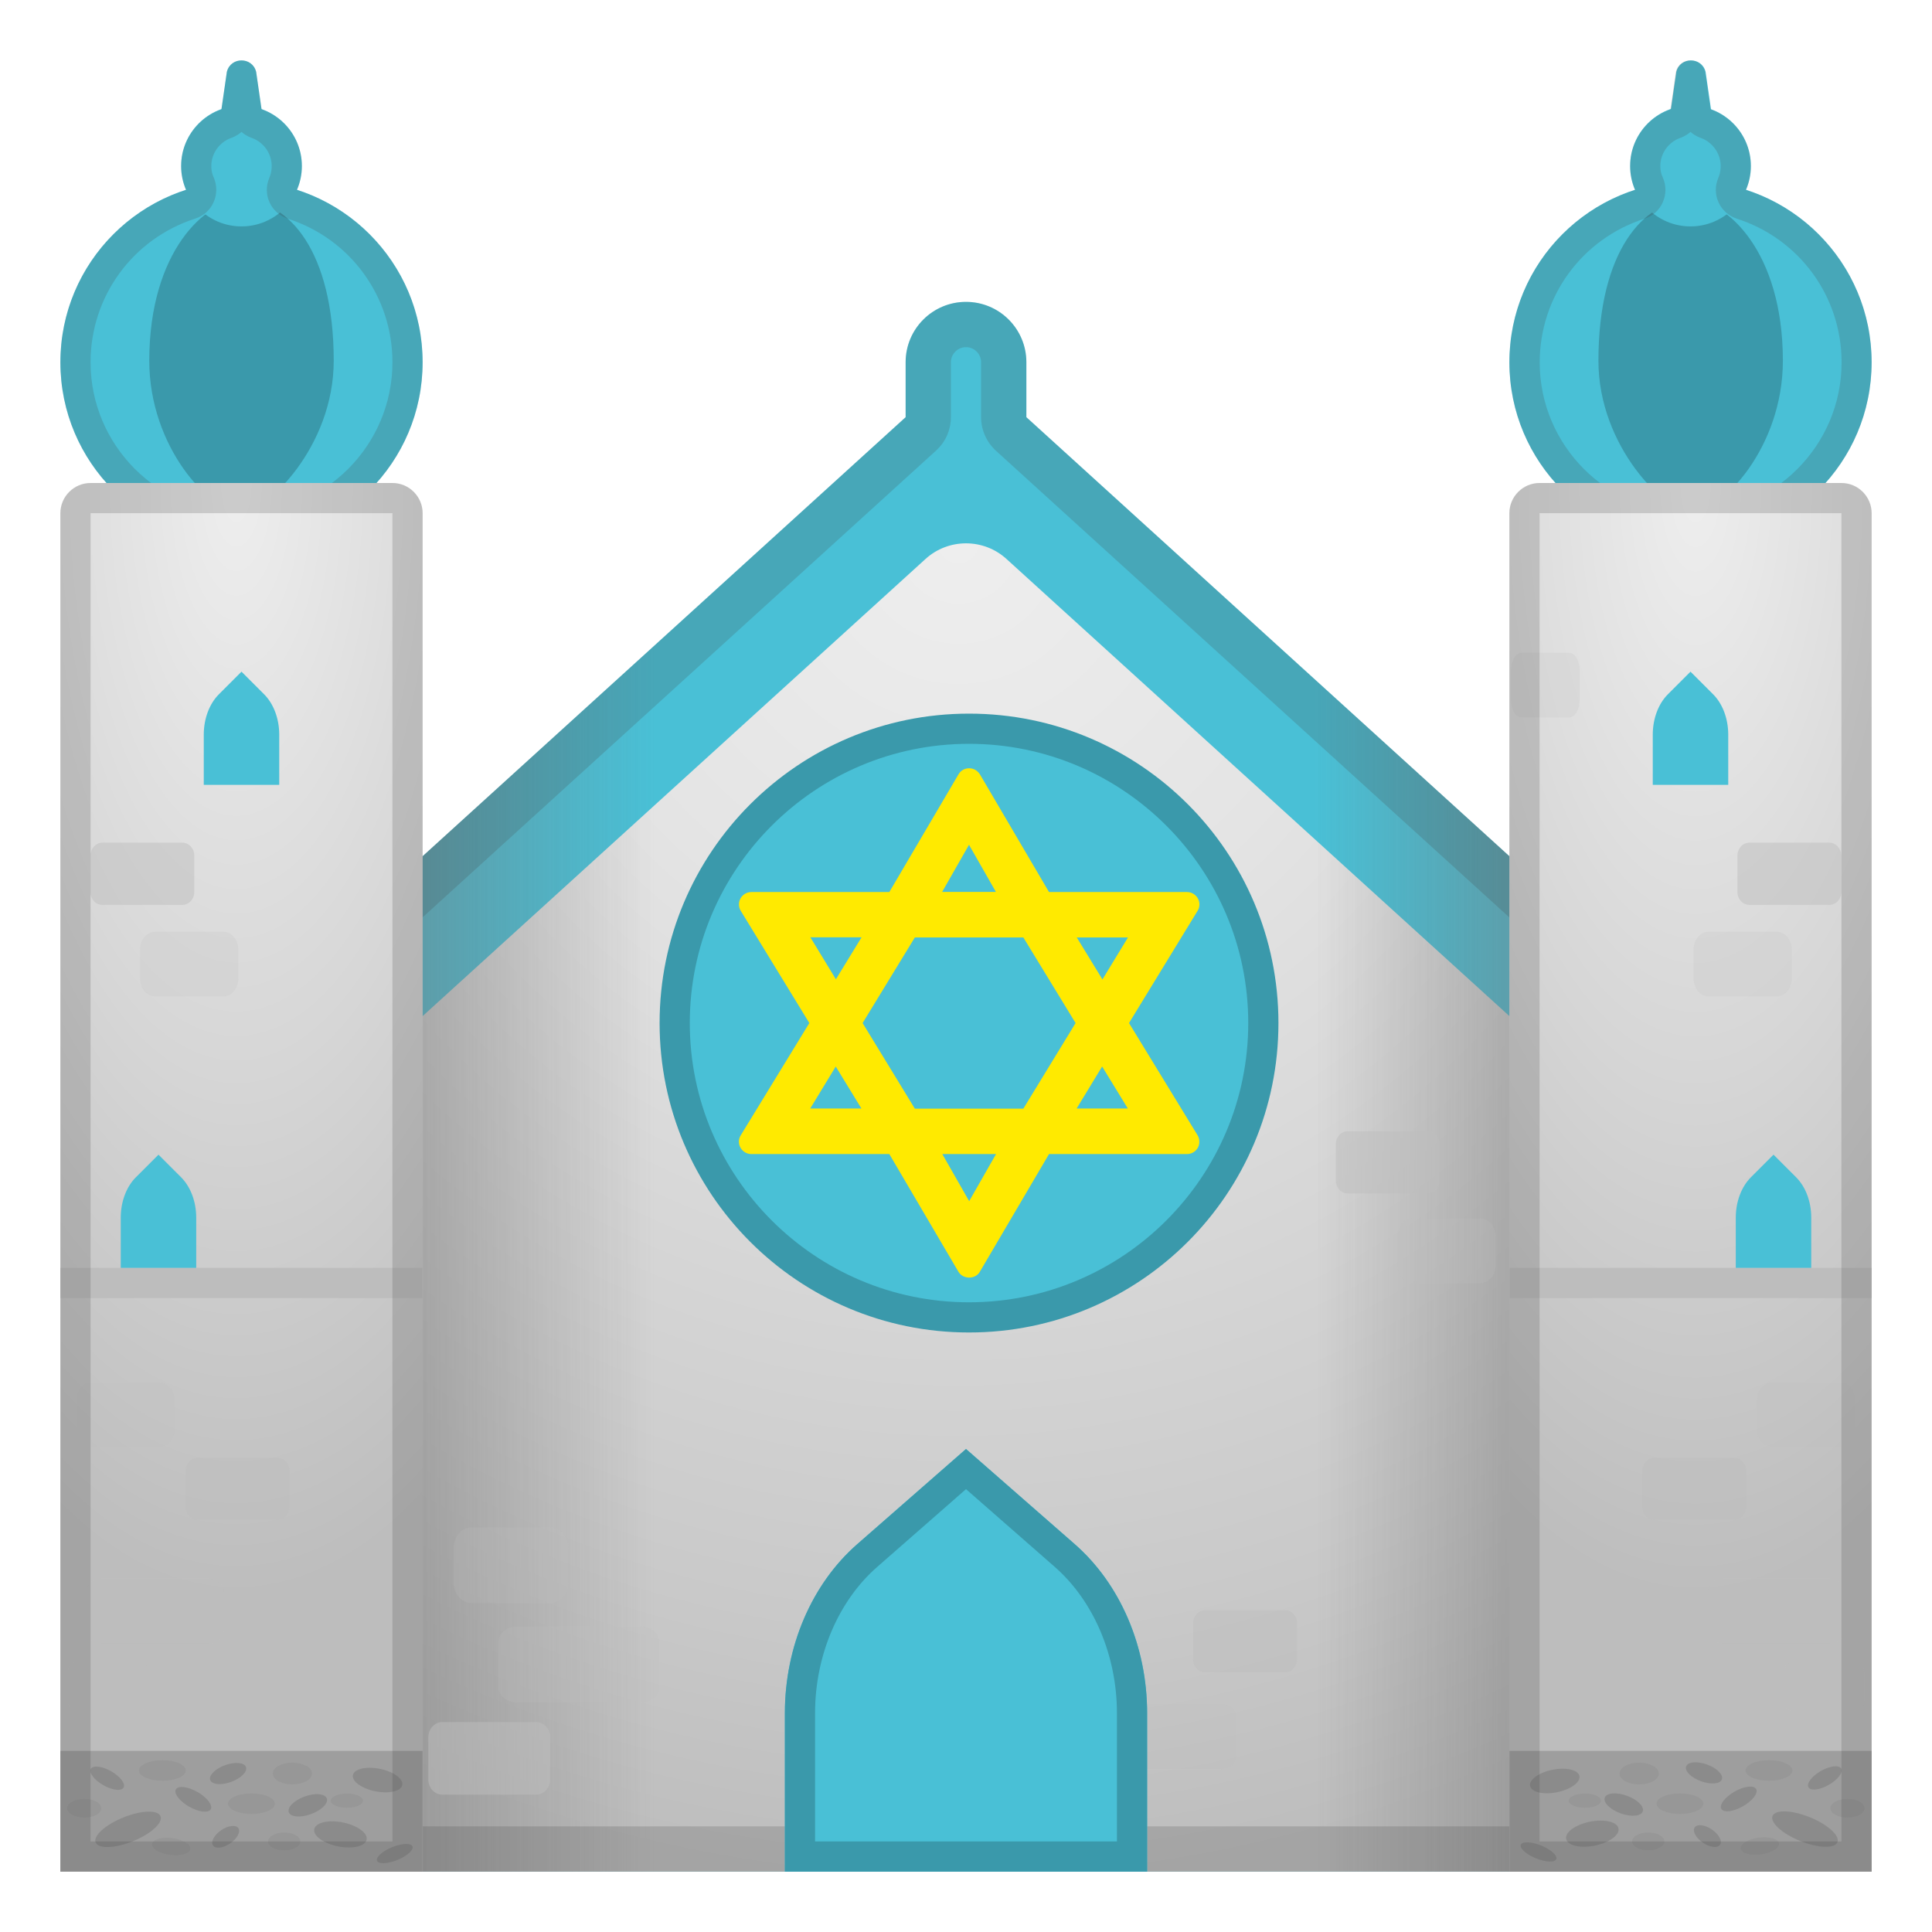
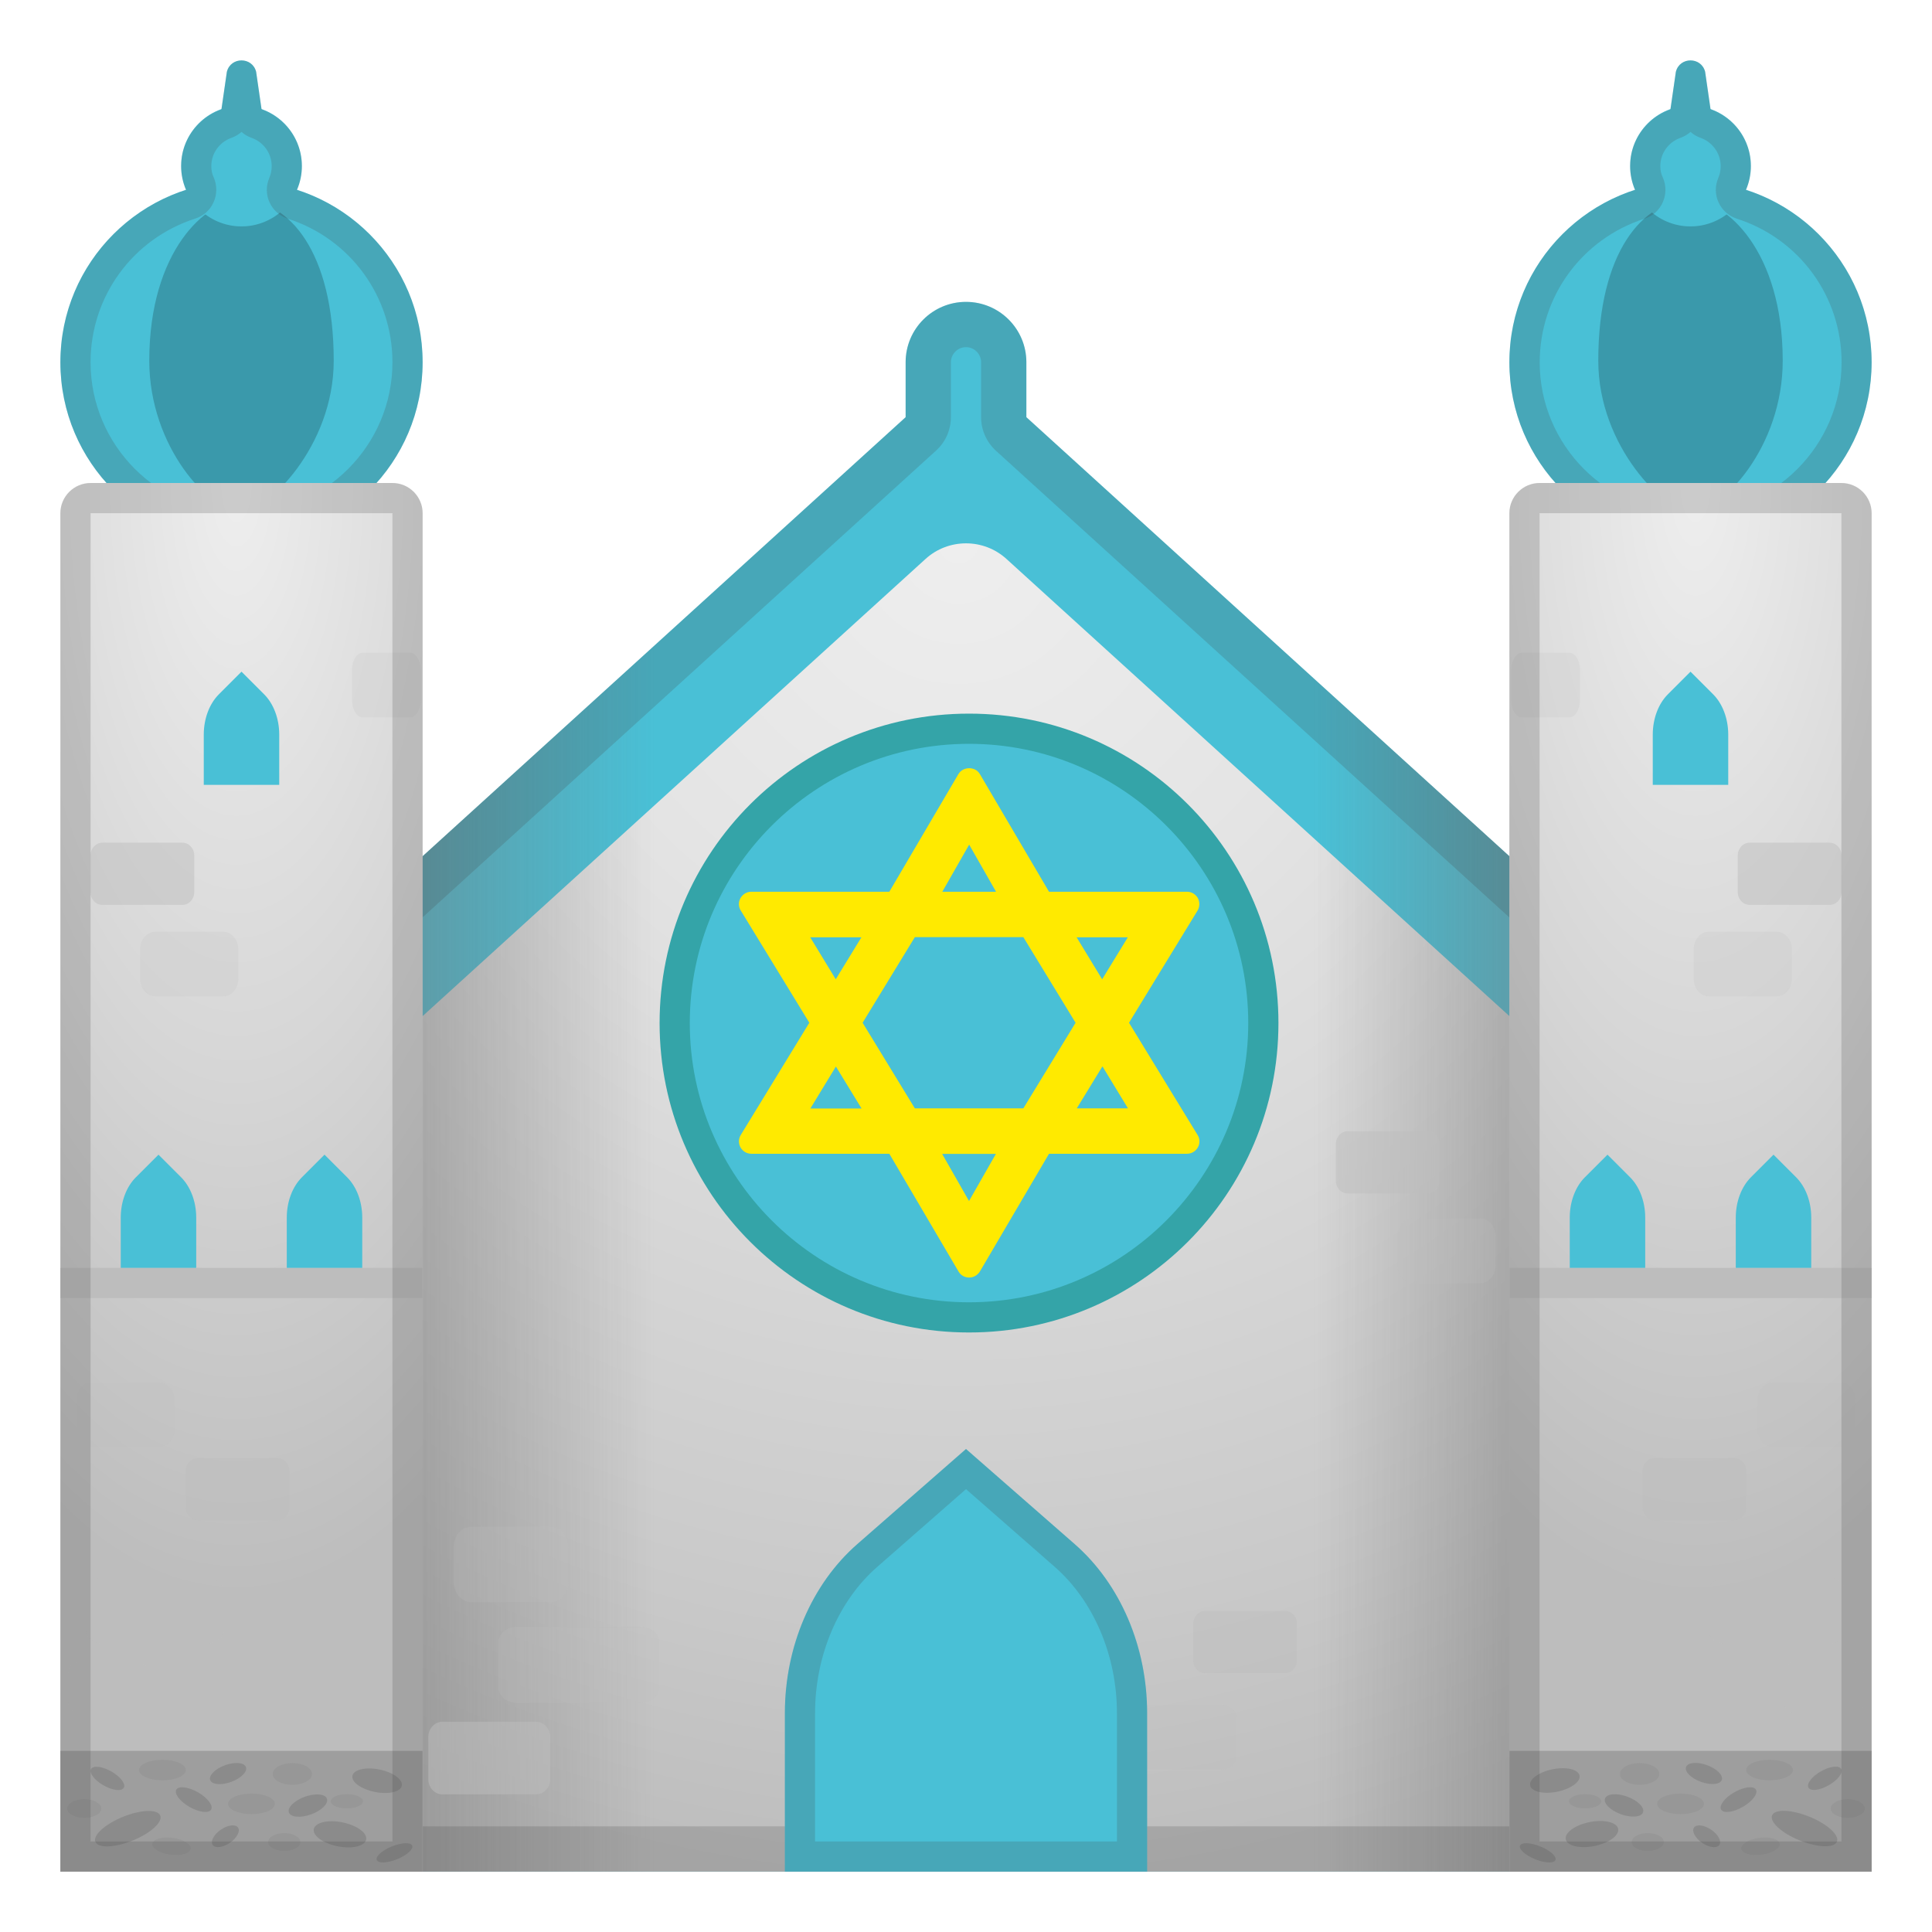
- <svg xmlns="http://www.w3.org/2000/svg" enable-background="new 0 0 128 128" version="1.1" viewBox="0 0 128 128">
-   <path d="m68 27.64v-3.64c0-2.21-1.79-4-4-4s-4 1.79-4 4v3.64l-40 36.36v60h88v-60z" fill="#49c0d6" />
-   <radialGradient id="j" cx="63.5" cy="36" r="89" gradientUnits="userSpaceOnUse">
+ <svg xmlns="http://www.w3.org/2000/svg" xmlns:xlink="http://www.w3.org/1999/xlink" enable-background="new 0 0 128 128" viewBox="0 0 128 128">
+   <pattern id="a" width="15.83" height="15.5" overflow="visible" patternUnits="userSpaceOnUse" viewBox="0 -15.5 15.83 15.5">
+     <rect y="-15.5" width="15.83" height="15.5" fill="none" />
+     <rect y="-15.5" width="15.83" height="15.5" fill="#49C0D6" />
+   </pattern>
+   <path d="M68,27.64V24c0-2.21-1.79-4-4-4s-4,1.79-4,4v3.64L20,64v60h88V64L68,27.64z" fill="#49C0D6" />
+   <radialGradient id="j" cx="63.5" cy="36" r="89.002" gradientUnits="userSpaceOnUse">
    <stop stop-color="#eee" offset="0" />
    <stop stop-color="#E4E4E4" offset=".299" />
    <stop stop-color="#C9C9C9" offset=".805" />
    <stop stop-color="#BDBDBD" offset="1" />
  </radialGradient>
  <path d="m61.31 37.04-41.31 37.55v49.41h88v-49.41l-41.31-37.55c-1.52-1.39-3.86-1.39-5.38 0z" fill="url(#j)" />
-   <linearGradient id="i" x1="108" x2="87.07" y1="72" y2="72" gradientUnits="userSpaceOnUse">
+   <linearGradient id="i" x1="108" x2="87.071" y1="72" y2="72" gradientUnits="userSpaceOnUse">
    <stop stop-color="#757575" offset="0" />
    <stop stop-color="#757575" stop-opacity="0" offset="1" />
  </linearGradient>
-   <path d="m68 27.64v-3.64c0-2.21-1.79-4-4-4v104h44v-60z" fill="url(#i)" opacity=".7" />
-   <linearGradient id="h" x1="20" x2="43.38" y1="72" y2="72" gradientUnits="userSpaceOnUse">
+   <path d="m68 27.64v-3.64c0-2.21-1.79-4-4-4v104h44v-60l-40-36.36z" fill="url(#i)" opacity=".7" />
+   <linearGradient id="h" x1="20" x2="43.382" y1="72" y2="72" gradientUnits="userSpaceOnUse">
    <stop stop-color="#757575" offset="0" />
    <stop stop-color="#757575" stop-opacity="0" offset="1" />
  </linearGradient>
  <path d="m60 24v3.64l-40 36.36v60h44v-104c-2.21 0-4 1.79-4 4z" fill="url(#h)" opacity=".7" />
-   <circle cx="16" cy="24" r="12" fill="#49c0d6" />
-   <path d="m22.11 23.9c0 5.71-4.46 10.02-6.11 10.02-2.11 0-6.11-4.31-6.11-10.02 0-7.27 3.76-10.65 6.11-10.65 3.13 0 6.11 3.43 6.11 10.65z" fill="#3a99ab" />
-   <path d="m15.03 4.76-1.03 7.12h4l-1.03-7.12c-0.25-1.01-1.69-1.01-1.94 0z" fill="#49c0d6" />
-   <circle cx="16" cy="11" r="4" fill="#49c0d6" />
+   <circle cx="16" cy="24" r="12" fill="#49C0D6" />
+   <path d="m22.11 23.9c0 5.71-4.46 10.02-6.11 10.02-2.11 0-6.11-4.31-6.11-10.02 0-7.27 3.76-10.65 6.11-10.65 3.13 0 6.11 3.43 6.11 10.65z" fill="#3A99AB" />
+   <path d="m15.03 4.76-1.03 7.12h4l-1.03-7.12c-0.25-1.01-1.69-1.01-1.94 0z" fill="#49C0D6" />
+   <circle cx="16" cy="11" r="4" fill="#49C0D6" />
  <g opacity=".2">
    <path d="m64 23c0.55 0 1 0.45 1 1v3.64c0 0.85 0.36 1.65 0.98 2.22l39.02 35.47v55.67h-82v-55.68l39.02-35.47c0.63-0.57 0.98-1.37 0.98-2.22v-3.63c0-0.55 0.45-1 1-1m0-3c-2.21 0-4 1.79-4 4v3.64l-40 36.36v60h88v-60l-40-36.36v-3.64c0-2.21-1.79-4-4-4z" fill="#424242" />
  </g>
  <g opacity=".2">
-     <path d="m16 8.74c0.19 0.17 0.41 0.3 0.66 0.39 0.8 0.28 1.34 1.03 1.34 1.87 0 0.27-0.05 0.54-0.16 0.79-0.22 0.52-0.22 1.11 0.02 1.62 0.23 0.51 0.67 0.9 1.21 1.08 4.14 1.33 6.93 5.15 6.93 9.51 0 5.51-4.49 10-10 10s-10-4.49-10-10c0-4.36 2.79-8.18 6.94-9.52 0.54-0.17 0.98-0.56 1.21-1.08 0.23-0.51 0.24-1.1 0.02-1.62-0.12-0.24-0.17-0.51-0.17-0.78 0-0.84 0.54-1.59 1.34-1.87 0.25-0.09 0.47-0.22 0.66-0.39m0-4.74c-0.42 0-0.84 0.25-0.97 0.76l-0.36 2.49c-1.55 0.54-2.67 2.01-2.67 3.75 0 0.56 0.12 1.09 0.33 1.58-4.83 1.55-8.33 6.07-8.33 11.42 0 6.63 5.37 12 12 12s12-5.37 12-12c0-5.35-3.5-9.87-8.33-11.42 0.21-0.49 0.33-1.02 0.33-1.58 0-1.74-1.12-3.21-2.67-3.76l-0.36-2.49c-0.13-0.5-0.55-0.75-0.97-0.75z" fill="#424242" />
+     <path d="M16,8.74c0.19,0.17,0.41,0.3,0.66,0.39C17.46,9.41,18,10.16,18,11c0,0.27-0.05,0.54-0.16,0.79 c-0.22,0.52-0.22,1.11,0.02,1.62c0.23,0.51,0.67,0.9,1.21,1.08C23.21,15.82,26,19.64,26,24c0,5.51-4.49,10-10,10S6,29.51,6,24 c0-4.36,2.79-8.18,6.94-9.52c0.54-0.17,0.98-0.56,1.21-1.08c0.23-0.51,0.24-1.1,0.02-1.62C14.05,11.54,14,11.27,14,11 c0-0.84,0.54-1.59,1.34-1.87C15.59,9.04,15.81,8.91,16,8.74 M16,4c-0.42,0-0.84,0.25-0.97,0.76l-0.36,2.49 C13.12,7.79,12,9.26,12,11c0,0.56,0.12,1.09,0.33,1.58C7.5,14.13,4,18.65,4,24c0,6.63,5.37,12,12,12s12-5.37,12-12 c0-5.35-3.5-9.87-8.33-11.42C19.88,12.09,20,11.56,20,11c0-1.74-1.12-3.21-2.67-3.76l-0.36-2.49C16.84,4.25,16.42,4,16,4L16,4z" fill="#424242" />
  </g>
-   <circle cx="112" cy="24" r="12" fill="#49c0d6" />
-   <path d="m105.9 23.9c0 5.71 4.46 10.02 6.11 10.02 2.11 0 6.11-4.31 6.11-10.02 0-7.27-3.76-10.65-6.11-10.65-3.13 0-6.11 3.43-6.11 10.65z" fill="#3a99ab" />
-   <path d="m113 4.76 1.03 7.12h-4l1.03-7.12c0.25-1.01 1.69-1.01 1.94 0z" fill="#49c0d6" />
-   <circle cx="112" cy="11" r="4" fill="#49c0d6" />
+   <circle cx="112" cy="24" r="12" fill="#49C0D6" />
+   <path d="m105.89 23.9c0 5.71 4.46 10.02 6.11 10.02 2.11 0 6.11-4.31 6.11-10.02 0-7.27-3.76-10.65-6.11-10.65-3.13 0-6.11 3.43-6.11 10.65z" fill="#3A99AB" />
+   <path d="m112.97 4.76 1.03 7.12h-4l1.03-7.12c0.25-1.01 1.69-1.01 1.94 0z" fill="#49C0D6" />
+   <circle cx="112" cy="11" r="4" fill="#49C0D6" />
  <g opacity=".2">
    <path d="m112 8.74c0.19 0.17 0.41 0.3 0.66 0.39 0.8 0.28 1.34 1.04 1.34 1.87 0 0.27-0.05 0.54-0.16 0.79-0.22 0.52-0.22 1.11 0.02 1.62 0.23 0.51 0.67 0.9 1.21 1.08 4.15 1.33 6.94 5.16 6.94 9.52 0 5.51-4.49 10-10 10s-10-4.49-10-10c0-4.36 2.79-8.18 6.94-9.52 0.54-0.17 0.98-0.56 1.21-1.08 0.23-0.51 0.24-1.1 0.02-1.62-0.13-0.25-0.18-0.52-0.18-0.79 0-0.84 0.54-1.59 1.34-1.87 0.25-0.09 0.47-0.22 0.66-0.39m0-4.74c-0.42 0-0.84 0.25-0.97 0.76l-0.36 2.49c-1.55 0.54-2.67 2.01-2.67 3.75 0 0.56 0.12 1.09 0.33 1.58-4.83 1.55-8.33 6.07-8.33 11.42 0 6.63 5.37 12 12 12s12-5.37 12-12c0-5.35-3.5-9.87-8.33-11.42 0.21-0.48 0.33-1.02 0.33-1.58 0-1.74-1.12-3.21-2.67-3.76l-0.36-2.49c-0.13-0.5-0.55-0.75-0.97-0.75z" fill="#424242" />
  </g>
-   <radialGradient id="g" cx="15.67" cy="32.17" r="73.67" gradientTransform="matrix(0 1 -.414 0 28.98 16.5)" gradientUnits="userSpaceOnUse">
+   <radialGradient id="g" cx="15.667" cy="32.167" r="73.667" gradientTransform="matrix(1.0287e-13 1 -.414 4.259e-14 28.984 16.5)" gradientUnits="userSpaceOnUse">
    <stop stop-color="#eee" offset="0" />
    <stop stop-color="#D6D6D6" offset=".528" />
    <stop stop-color="#BDBDBD" offset="1" />
  </radialGradient>
-   <path d="m4 124h24v-90c0-1.1-0.9-2-2-2h-20c-1.1 0-2 0.9-2 2z" fill="url(#g)" />
-   <rect x="4" y="116" width="24" height="8" fill="#9e9e9e" />
-   <rect x="4" y="84" width="24" height="2" fill="#bdbdbd" />
-   <radialGradient id="f" cx="111.7" cy="32.17" r="73.67" gradientTransform="matrix(0 1 .414 0 99.02 -79.5)" gradientUnits="userSpaceOnUse">
+   <path d="M4,124h24V34c0-1.1-0.9-2-2-2H6c-1.1,0-2,0.9-2,2V124z" fill="url(#g)" />
+   <rect x="4" y="116" width="24" height="8" fill="#9E9E9E" />
+   <rect x="4" y="84" width="24" height="2" fill="#BDBDBD" />
+   <radialGradient id="f" cx="111.67" cy="32.167" r="73.667" gradientTransform="matrix(-1.0287e-13 1 .414 4.259e-14 99.016 -79.5)" gradientUnits="userSpaceOnUse">
    <stop stop-color="#eee" offset="0" />
    <stop stop-color="#D6D6D6" offset=".528" />
    <stop stop-color="#BDBDBD" offset="1" />
  </radialGradient>
-   <path d="m124 124h-24v-90c0-1.1 0.9-2 2-2h20c1.1 0 2 0.9 2 2z" fill="url(#f)" />
-   <rect transform="scale(-1)" x="-124" y="-124" width="24" height="8" fill="#9e9e9e" />
-   <rect transform="scale(-1)" x="-124" y="-86" width="24" height="2" fill="#bdbdbd" />
+   <path d="m124 124h-24v-90c0-1.1 0.9-2 2-2h20c1.1 0 2 0.9 2 2v90z" fill="url(#f)" />
+   <rect transform="matrix(-1 -1.2246e-16 1.2246e-16 -1 224 240)" x="100" y="116" width="24" height="8" fill="#9E9E9E" />
+   <rect transform="matrix(-1 -1.2246e-16 1.2246e-16 -1 224 170)" x="100" y="84" width="24" height="2" fill="#BDBDBD" />
  <g fill="#424242">
-     <ellipse transform="matrix(.9398 -.3418 .3418 .9398 -39.25 12.24)" cx="15.11" cy="117.5" rx="1.26" ry=".59" opacity=".2" />
-     <ellipse transform="matrix(.8261 -.5635 .5635 .8261 -65.96 29.57)" cx="14.93" cy="121.7" rx="1.02" ry=".53" opacity=".2" />
-     <ellipse cx="16.66" cy="119.5" rx="1.55" ry=".68" opacity=".08" />
-     <ellipse cx="10.76" cy="117.3" rx="1.55" ry=".68" opacity=".08" />
-     <ellipse cx="18.83" cy="122" rx="1.07" ry=".59" opacity=".08" />
-     <ellipse cx="19.37" cy="117.5" rx="1.3" ry=".72" opacity=".08" />
-     <ellipse cx="22.98" cy="119.3" rx="1.07" ry=".47" opacity=".08" />
-     <ellipse transform="matrix(.1284 -.9917 .9917 .1284 -111.4 117.9)" cx="11.36" cy="122.3" rx=".56" ry="1.28" opacity=".08" />
-     <ellipse transform="matrix(.1969 -.9804 .9804 .1969 -95.59 119.2)" cx="24.99" cy="118" rx=".76" ry="1.67" opacity=".2" />
-     <ellipse transform="matrix(.4963 -.8682 .8682 .4963 -98.7 65.52)" cx="7.11" cy="117.8" rx=".53" ry="1.25" opacity=".2" />
-     <ellipse transform="matrix(.9268 -.3757 .3757 .9268 -44.2 18.81)" cx="26.13" cy="122.8" rx="1.27" ry=".46" opacity=".2" />
-     <ellipse transform="matrix(.9398 -.3418 .3418 .9398 -39.66 14.18)" cx="20.4" cy="119.6" rx="1.34" ry=".62" opacity=".2" />
-     <ellipse cx="5.58" cy="119.8" rx="1.13" ry=".62" opacity=".08" />
-     <ellipse transform="matrix(.1969 -.9804 .9804 .1969 -101 119.7)" cx="22.53" cy="121.5" rx=".81" ry="1.77" opacity=".2" />
-     <ellipse transform="matrix(.4963 -.8682 .8682 .4963 -97.05 71.19)" cx="12.83" cy="119.2" rx=".56" ry="1.33" opacity=".2" />
-     <ellipse transform="matrix(.9268 -.3757 .3757 .9268 -44.89 12.05)" cx="8.46" cy="121.2" rx="2.32" ry=".85" opacity=".2" />
+     <ellipse transform="matrix(.9398 -.3418 .3418 .9398 -39.252 12.242)" cx="15.11" cy="117.5" rx="1.26" ry=".59" opacity=".2" />
+     <ellipse transform="matrix(.8261 -.5635 .5635 .8261 -65.958 29.566)" cx="14.93" cy="121.66" rx="1.02" ry=".53" opacity=".2" />
+     <ellipse cx="16.66" cy="119.51" rx="1.55" ry=".68" opacity=".08" />
+     <ellipse cx="10.76" cy="117.27" rx="1.55" ry=".68" opacity=".08" />
+     <ellipse cx="18.83" cy="122.04" rx="1.07" ry=".59" opacity=".08" />
+     <ellipse cx="19.37" cy="117.53" rx="1.3" ry=".72" opacity=".08" />
+     <ellipse cx="22.98" cy="119.34" rx="1.07" ry=".47" opacity=".08" />
+     <ellipse transform="matrix(.1284 -.9917 .9917 .1284 -111.4 117.88)" cx="11.36" cy="122.32" rx=".56" ry="1.28" opacity=".08" />
+     <ellipse transform="matrix(.1969 -.9804 .9804 .1969 -95.593 119.25)" cx="24.99" cy="117.97" rx=".76" ry="1.67" opacity=".2" />
+     <ellipse transform="matrix(.4963 -.8682 .8682 .4963 -98.702 65.523)" cx="7.11" cy="117.82" rx=".53" ry="1.25" opacity=".2" />
+     <ellipse transform="matrix(.9268 -.3757 .3757 .9268 -44.199 18.806)" cx="26.13" cy="122.75" rx="1.27" ry=".46" opacity=".2" />
+     <ellipse transform="matrix(.9398 -.3418 .3418 .9398 -39.658 14.179)" cx="20.4" cy="119.62" rx="1.34" ry=".62" opacity=".2" />
+     <ellipse cx="5.58" cy="119.82" rx="1.13" ry=".62" opacity=".08" />
+     <ellipse transform="matrix(.1969 -.9804 .9804 .1969 -101.05 119.69)" cx="22.53" cy="121.52" rx=".81" ry="1.77" opacity=".2" />
+     <ellipse transform="matrix(.4963 -.8682 .8682 .4963 -97.048 71.194)" cx="12.83" cy="119.23" rx=".56" ry="1.33" opacity=".2" />
+     <ellipse transform="matrix(.9268 -.3757 .3757 .9268 -44.889 12.052)" cx="8.46" cy="121.15" rx="2.32" ry=".85" opacity=".2" />
  </g>
-   <g fill="#bdbdbd">
-     <path d="m18.39 100.7h-5.3c-0.44 0-0.79-0.38-0.79-0.86v-2.4c0-0.47 0.36-0.86 0.79-0.86h5.3c0.44 0 0.79 0.38 0.79 0.86v2.4c0 0.48-0.35 0.86-0.79 0.86z" opacity=".5" />
-     <path d="m85.14 110.8h-5.3c-0.44 0-0.79-0.38-0.79-0.86v-2.4c0-0.47 0.36-0.86 0.79-0.86h5.3c0.44 0 0.79 0.38 0.79 0.86v2.4c0 0.47-0.35 0.86-0.79 0.86z" opacity=".5" />
-     <path d="m9.21 113.4h-4.09c-0.34 0-0.61-0.31-0.61-0.69v-1.92c0-0.38 0.27-0.69 0.61-0.69h4.09c0.34 0 0.61 0.31 0.61 0.69v1.92c0 0.38-0.27 0.69-0.61 0.69z" opacity=".5" />
-     <path d="m13.77 108.9h-7.01c-0.58 0-1.05-0.4-1.05-0.9v-2.51c0-0.5 0.47-0.9 1.05-0.9h7.01c0.58 0 1.05 0.4 1.05 0.9v2.51c0 0.5-0.47 0.9-1.05 0.9z" opacity=".2" />
-     <path d="m80.89 117.2h-7.01c-0.58 0-1.05-0.4-1.05-0.9v-2.51c0-0.5 0.47-0.9 1.05-0.9h7.01c0.58 0 1.05 0.4 1.05 0.9v2.51c0 0.5-0.47 0.9-1.05 0.9z" opacity=".2" />
-     <path d="m42.46 112.8h-8.21c-0.68 0-1.23-0.47-1.23-1.05v-2.94c0-0.58 0.55-1.05 1.23-1.05h8.21c0.68 0 1.23 0.47 1.23 1.05v2.94c0 0.58-0.55 1.05-1.23 1.05z" opacity=".2" />
-     <path d="m10.57 95.87h-4.51c-0.55 0-1-0.53-1-1.19v-1.9c0-0.66 0.45-1.19 1-1.19h4.51c0.55 0 1 0.53 1 1.19v1.9c0 0.65-0.45 1.19-1 1.19z" opacity=".2" />
-     <path d="m12.08 59.95h-5.3c-0.44 0-0.79-0.38-0.79-0.86v-2.4c0-0.47 0.36-0.86 0.79-0.86h5.3c0.44 0 0.79 0.38 0.79 0.86v2.4c0.01 0.47-0.35 0.86-0.79 0.86z" opacity=".5" />
-     <path d="m14.79 66.01h-4.51c-0.55 0-1-0.53-1-1.19v-1.9c0-0.66 0.45-1.19 1-1.19h4.51c0.55 0 1 0.53 1 1.19v1.9c0 0.66-0.45 1.19-1 1.19z" opacity=".2" />
-   </g>
-   <path d="m12 78-1.5-1.5-1.5 1.5c-0.63 0.63-1 1.62-1 2.67v3.33h5v-3.33c0-1.05-0.37-2.04-1-2.67z" fill="#49c0d6" />
-   <path d="m17.5 46-1.5-1.5-1.5 1.5c-0.63 0.63-1 1.62-1 2.67v3.33h5v-3.33c0-1.05-0.37-2.04-1-2.67z" fill="#49c0d6" />
+   <path d="m18.39 100.72h-5.3c-0.44 0-0.79-0.38-0.79-0.86v-2.4c0-0.47 0.36-0.86 0.79-0.86h5.3c0.44 0 0.79 0.38 0.79 0.86v2.4c0 0.48-0.35 0.86-0.79 0.86z" fill="#BDBDBD" opacity=".5" />
+   <path d="m85.14 110.85h-5.3c-0.44 0-0.79-0.38-0.79-0.86v-2.4c0-0.47 0.36-0.86 0.79-0.86h5.3c0.44 0 0.79 0.38 0.79 0.86v2.4c0 0.47-0.35 0.86-0.79 0.86z" fill="#BDBDBD" opacity=".5" />
+   <path d="m9.21 113.44h-4.09c-0.34 0-0.61-0.31-0.61-0.69v-1.92c0-0.38 0.27-0.69 0.61-0.69h4.09c0.34 0 0.61 0.31 0.61 0.69v1.92c0 0.38-0.27 0.69-0.61 0.69z" fill="#BDBDBD" opacity=".5" />
+   <path d="m13.77 108.88h-7.01c-0.58 0-1.05-0.4-1.05-0.9v-2.51c0-0.5 0.47-0.9 1.05-0.9h7.01c0.58 0 1.05 0.4 1.05 0.9v2.51c0 0.5-0.47 0.9-1.05 0.9z" fill="#BDBDBD" opacity=".2" />
+   <path d="m80.89 117.25h-7.01c-0.58 0-1.05-0.4-1.05-0.9v-2.51c0-0.5 0.47-0.9 1.05-0.9h7.01c0.58 0 1.05 0.4 1.05 0.9v2.51c0 0.5-0.47 0.9-1.05 0.9z" fill="#BDBDBD" opacity=".2" />
+   <path d="m42.46 112.82h-8.21c-0.68 0-1.23-0.47-1.23-1.05v-2.94c0-0.58 0.55-1.05 1.23-1.05h8.21c0.68 0 1.23 0.47 1.23 1.05v2.94c0 0.58-0.55 1.05-1.23 1.05z" fill="#BDBDBD" opacity=".2" />
+   <path d="m10.57 95.87h-4.51c-0.55 0-1-0.53-1-1.19v-1.9c0-0.66 0.45-1.19 1-1.19h4.51c0.55 0 1 0.53 1 1.19v1.9c0 0.65-0.45 1.19-1 1.19z" fill="#BDBDBD" opacity=".2" />
+   <path d="m12.08 59.95h-5.3c-0.44 0-0.79-0.38-0.79-0.86v-2.4c0-0.47 0.36-0.86 0.79-0.86h5.3c0.44 0 0.79 0.38 0.79 0.86v2.4c0.01 0.47-0.35 0.86-0.79 0.86z" fill="#BDBDBD" opacity=".5" />
+   <path d="m14.79 66.01h-4.51c-0.55 0-1-0.53-1-1.19v-1.9c0-0.66 0.45-1.19 1-1.19h4.51c0.55 0 1 0.53 1 1.19v1.9c0 0.66-0.45 1.19-1 1.19z" fill="#BDBDBD" opacity=".2" />
+   <path d="m27.18 47.53h-3.16c-0.39 0-0.7-0.53-0.7-1.19v-1.9c0-0.66 0.31-1.19 0.7-1.19h3.16c0.39 0 0.7 0.53 0.7 1.19v1.9c0 0.66-0.31 1.19-0.7 1.19z" fill="#BDBDBD" opacity=".2" />
+   <pattern id="e" xlink:href="#a" patternTransform="translate(6.3755 -4.8745)" />
+   <path d="M12,78l-1.5-1.5L9,78c-0.63,0.63-1,1.62-1,2.67V84h5v-3.33C13,79.62,12.63,78.63,12,78z" fill="url(#e)" />
+   <pattern id="d" xlink:href="#a" patternTransform="translate(6.3755 -4.8745)" />
+   <path d="m23 78-1.5-1.5-1.5 1.5c-0.63 0.63-1 1.62-1 2.67v3.33h5v-3.33c0-1.05-0.37-2.04-1-2.67z" fill="url(#d)" />
+   <pattern id="c" xlink:href="#a" patternTransform="translate(6.3755 -4.8745)" />
+   <path d="m17.5 46-1.5-1.5-1.5 1.5c-0.63 0.63-1 1.62-1 2.67v3.33h5v-3.33c0-1.05-0.37-2.04-1-2.67z" fill="url(#c)" />
  <g opacity=".2">
    <path d="m26 34v88h-20v-88h20m0-2h-20c-1.1 0-2 0.9-2 2v90h24v-90c0-1.1-0.9-2-2-2z" fill="#424242" />
  </g>
  <g fill="#424242">
-     <ellipse transform="matrix(.3418 -.9398 .9398 .3418 -36.12 183.4)" cx="112.9" cy="117.5" rx=".59" ry="1.26" opacity=".2" />
-     <ellipse transform="matrix(.5635 -.8261 .8261 .5635 -51.15 146.5)" cx="113.1" cy="121.7" rx=".53" ry="1.02" opacity=".2" />
-     <ellipse cx="111.3" cy="119.5" rx="1.55" ry=".68" opacity=".08" />
-     <ellipse cx="117.2" cy="117.3" rx="1.55" ry=".68" opacity=".08" />
-     <ellipse cx="109.2" cy="122" rx="1.07" ry=".59" opacity=".08" />
-     <ellipse cx="108.6" cy="117.5" rx="1.3" ry=".72" opacity=".08" />
-     <ellipse cx="105" cy="119.3" rx="1.07" ry=".47" opacity=".08" />
-     <ellipse transform="matrix(.9917 -.1284 .1284 .9917 -14.74 15.99)" cx="116.6" cy="122.3" rx="1.28" ry=".56" opacity=".08" />
-     <ellipse transform="matrix(.9804 -.1969 .1969 .9804 -21.21 22.59)" cx="103" cy="118" rx="1.67" ry=".76" opacity=".2" />
-     <ellipse transform="matrix(.8682 -.4963 .4963 .8682 -42.53 75.52)" cx="120.9" cy="117.8" rx="1.25" ry=".53" opacity=".2" />
-     <ellipse transform="matrix(.3757 -.9268 .9268 .3757 -50.16 171)" cx="101.9" cy="122.8" rx=".46" ry="1.27" opacity=".2" />
-     <ellipse transform="matrix(.3418 -.9398 .9398 .3418 -41.6 179.8)" cx="107.6" cy="119.6" rx=".62" ry="1.34" opacity=".2" />
-     <ellipse cx="122.4" cy="119.8" rx="1.13" ry=".62" opacity=".08" />
-     <ellipse transform="matrix(.9804 -.1969 .1969 .9804 -21.86 23.14)" cx="105.5" cy="121.5" rx="1.77" ry=".81" opacity=".2" />
-     <ellipse transform="matrix(.8682 -.4963 .4963 .8682 -43.98 72.87)" cx="115.2" cy="119.2" rx="1.33" ry=".56" opacity=".2" />
-     <ellipse transform="matrix(.3757 -.9268 .9268 .3757 -37.64 186.4)" cx="119.5" cy="121.2" rx=".85" ry="2.32" opacity=".2" />
+     <ellipse transform="matrix(.3418 -.9398 .9398 .3418 -36.122 183.43)" cx="112.89" cy="117.5" rx=".59" ry="1.26" opacity=".2" />
+     <ellipse transform="matrix(.5635 -.8261 .8261 .5635 -51.147 146.51)" cx="113.07" cy="121.66" rx=".53" ry="1.02" opacity=".2" />
+     <ellipse cx="111.34" cy="119.51" rx="1.55" ry=".68" opacity=".08" />
+     <ellipse cx="117.24" cy="117.27" rx="1.55" ry=".68" opacity=".08" />
+     <ellipse cx="109.17" cy="122.04" rx="1.07" ry=".59" opacity=".08" />
+     <ellipse cx="108.63" cy="117.53" rx="1.3" ry=".72" opacity=".08" />
+     <ellipse cx="105.02" cy="119.34" rx="1.07" ry=".47" opacity=".08" />
+     <ellipse transform="matrix(.9917 -.1284 .1284 .9917 -14.742 15.992)" cx="116.64" cy="122.32" rx="1.28" ry=".56" opacity=".08" />
+     <ellipse transform="matrix(.9804 -.1969 .1969 .9804 -21.208 22.588)" cx="103.01" cy="117.97" rx="1.67" ry=".76" opacity=".2" />
+     <ellipse transform="matrix(.8682 -.4963 .4963 .8682 -42.531 75.522)" cx="120.89" cy="117.82" rx="1.25" ry=".53" opacity=".2" />
+     <ellipse transform="matrix(.3757 -.9268 .9268 .3757 -50.159 171.05)" cx="101.87" cy="122.75" rx=".46" ry="1.27" opacity=".2" />
+     <ellipse transform="matrix(.3418 -.9398 .9398 .3418 -41.6 179.85)" cx="107.6" cy="119.62" rx=".62" ry="1.34" opacity=".2" />
+     <ellipse cx="122.42" cy="119.82" rx="1.13" ry=".62" opacity=".08" />
+     <ellipse transform="matrix(.9804 -.1969 .1969 .9804 -21.859 23.141)" cx="105.47" cy="121.52" rx="1.77" ry=".81" opacity=".2" />
+     <ellipse transform="matrix(.8682 -.4963 .4963 .8682 -43.984 72.872)" cx="115.17" cy="119.23" rx="1.33" ry=".56" opacity=".2" />
+     <ellipse transform="matrix(.3757 -.9268 .9268 .3757 -37.639 186.42)" cx="119.54" cy="121.15" rx=".85" ry="2.32" opacity=".2" />
  </g>
-   <g fill="#bdbdbd">
-     <path d="m109.6 100.7h5.3c0.44 0 0.79-0.38 0.79-0.86v-2.4c0-0.47-0.36-0.86-0.79-0.86h-5.3c-0.44 0-0.79 0.38-0.79 0.86v2.4c0 0.48 0.35 0.86 0.79 0.86z" opacity=".5" />
-     <path d="m118.8 113.4h4.09c0.34 0 0.61-0.31 0.61-0.69v-1.92c0-0.38-0.27-0.69-0.61-0.69h-4.09c-0.34 0-0.61 0.31-0.61 0.69v1.92c0 0.38 0.27 0.69 0.61 0.69z" opacity=".5" />
-     <path d="m114.2 108.9h7.01c0.58 0 1.05-0.4 1.05-0.9v-2.51c0-0.5-0.47-0.9-1.05-0.9h-7.01c-0.58 0-1.05 0.4-1.05 0.9v2.51c0 0.5 0.47 0.9 1.05 0.9z" opacity=".2" />
-     <path d="m117.4 95.87h4.51c0.55 0 1-0.53 1-1.19v-1.9c0-0.66-0.45-1.19-1-1.19h-4.51c-0.55 0-1 0.53-1 1.19v1.9c0 0.65 0.45 1.19 1 1.19z" opacity=".2" />
-     <path d="m29.31 118.9h6.21c0.51 0 0.93-0.45 0.93-1v-2.81c0-0.55-0.42-1-0.93-1h-6.21c-0.51 0-0.93 0.45-0.93 1v2.81c0 0.55 0.41 1 0.93 1z" opacity=".5" />
-     <path d="m31.22 106.2h5.28c0.65 0 1.17-0.62 1.17-1.39v-2.22c0-0.77-0.52-1.39-1.17-1.39h-5.28c-0.65 0-1.17 0.62-1.17 1.39v2.22c-0.01 0.77 0.52 1.39 1.17 1.39z" opacity=".2" />
-     <path d="m115.9 59.95h5.3c0.44 0 0.79-0.38 0.79-0.86v-2.4c0-0.47-0.36-0.86-0.79-0.86h-5.3c-0.44 0-0.79 0.38-0.79 0.86v2.4c-0.01 0.47 0.35 0.86 0.79 0.86z" opacity=".5" />
-     <path d="m113.2 66.01h4.51c0.55 0 1-0.53 1-1.19v-1.9c0-0.66-0.45-1.19-1-1.19h-4.51c-0.55 0-1 0.53-1 1.19v1.9c0 0.66 0.45 1.19 1 1.19z" opacity=".2" />
-     <path d="m89.29 79.07h5.3c0.44 0 0.79-0.38 0.79-0.86v-2.4c0-0.47-0.36-0.86-0.79-0.86h-5.3c-0.44 0-0.79 0.38-0.79 0.86v2.4c0 0.48 0.35 0.86 0.79 0.86z" opacity=".5" />
-     <path d="m93.58 85.01h4.51c0.55 0 1-0.53 1-1.19v-1.9c0-0.66-0.45-1.19-1-1.19h-4.51c-0.55 0-1 0.53-1 1.19v1.9c0 0.66 0.45 1.19 1 1.19z" opacity=".2" />
-     <path d="m100.8 47.53h3.16c0.39 0 0.7-0.53 0.7-1.19v-1.9c0-0.66-0.31-1.19-0.7-1.19h-3.16c-0.39 0-0.7 0.53-0.7 1.19v1.9c0 0.66 0.31 1.19 0.7 1.19z" opacity=".2" />
-   </g>
-   <path d="m116 78 1.5-1.5 1.5 1.5c0.63 0.63 1 1.62 1 2.67v3.33h-5v-3.33c0-1.05 0.37-2.04 1-2.67z" fill="#49c0d6" />
-   <path d="m110.5 46 1.5-1.5 1.5 1.5c0.63 0.63 1 1.62 1 2.67v3.33h-5v-3.33c0-1.05 0.37-2.04 1-2.67z" fill="#49c0d6" />
+   <path d="m109.61 100.72h5.3c0.44 0 0.79-0.38 0.79-0.86v-2.4c0-0.47-0.36-0.86-0.79-0.86h-5.3c-0.44 0-0.79 0.38-0.79 0.86v2.4c0 0.48 0.35 0.86 0.79 0.86z" fill="#BDBDBD" opacity=".5" />
+   <path d="m118.79 113.44h4.09c0.34 0 0.61-0.31 0.61-0.69v-1.92c0-0.38-0.27-0.69-0.61-0.69h-4.09c-0.34 0-0.61 0.31-0.61 0.69v1.92c0 0.38 0.27 0.69 0.61 0.69z" fill="#BDBDBD" opacity=".5" />
+   <path d="m114.23 108.88h7.01c0.58 0 1.05-0.4 1.05-0.9v-2.51c0-0.5-0.47-0.9-1.05-0.9h-7.01c-0.58 0-1.05 0.4-1.05 0.9v2.51c0 0.5 0.47 0.9 1.05 0.9z" fill="#BDBDBD" opacity=".2" />
+   <path d="m117.43 95.87h4.51c0.55 0 1-0.53 1-1.19v-1.9c0-0.66-0.45-1.19-1-1.19h-4.51c-0.55 0-1 0.53-1 1.19v1.9c0 0.65 0.45 1.19 1 1.19z" fill="#BDBDBD" opacity=".2" />
+   <path d="m29.31 118.88h6.21c0.51 0 0.93-0.45 0.93-1v-2.81c0-0.55-0.42-1-0.93-1h-6.21c-0.51 0-0.93 0.45-0.93 1v2.81c0 0.55 0.41 1 0.93 1z" fill="#BDBDBD" opacity=".5" />
+   <path d="m31.22 106.15h5.28c0.65 0 1.17-0.62 1.17-1.39v-2.22c0-0.77-0.52-1.39-1.17-1.39h-5.28c-0.65 0-1.17 0.62-1.17 1.39v2.22c-0.01 0.77 0.52 1.39 1.17 1.39z" fill="#BDBDBD" opacity=".2" />
+   <path d="m115.92 59.95h5.3c0.44 0 0.79-0.38 0.79-0.86v-2.4c0-0.47-0.36-0.86-0.79-0.86h-5.3c-0.44 0-0.79 0.38-0.79 0.86v2.4c-0.01 0.47 0.35 0.86 0.79 0.86z" fill="#BDBDBD" opacity=".5" />
+   <path d="m113.21 66.01h4.51c0.55 0 1-0.53 1-1.19v-1.9c0-0.66-0.45-1.19-1-1.19h-4.51c-0.55 0-1 0.53-1 1.19v1.9c0 0.66 0.45 1.19 1 1.19z" fill="#BDBDBD" opacity=".2" />
+   <path d="m89.29 79.07h5.3c0.44 0 0.79-0.38 0.79-0.86v-2.4c0-0.47-0.36-0.86-0.79-0.86h-5.3c-0.44 0-0.79 0.38-0.79 0.86v2.4c0 0.48 0.35 0.86 0.79 0.86z" fill="#BDBDBD" opacity=".5" />
+   <path d="m93.58 85.01h4.51c0.55 0 1-0.53 1-1.19v-1.9c0-0.66-0.45-1.19-1-1.19h-4.51c-0.55 0-1 0.53-1 1.19v1.9c0 0.66 0.45 1.19 1 1.19z" fill="#BDBDBD" opacity=".2" />
+   <path d="m100.82 47.53h3.16c0.39 0 0.7-0.53 0.7-1.19v-1.9c0-0.66-0.31-1.19-0.7-1.19h-3.16c-0.39 0-0.7 0.53-0.7 1.19v1.9c0 0.66 0.31 1.19 0.7 1.19z" fill="#BDBDBD" opacity=".2" />
+   <pattern id="b" xlink:href="#a" patternTransform="translate(6.3755 -4.8745)" />
+   <path d="m116 78 1.5-1.5 1.5 1.5c0.63 0.63 1 1.62 1 2.67v3.33h-5v-3.33c0-1.05 0.37-2.04 1-2.67z" fill="url(#b)" />
+   <pattern id="o" xlink:href="#a" patternTransform="translate(6.3755 -4.8745)" />
+   <path d="m105 78 1.5-1.5 1.5 1.5c0.63 0.63 1 1.62 1 2.67v3.33h-5v-3.33c0-1.05 0.37-2.04 1-2.67z" fill="url(#o)" />
+   <pattern id="n" xlink:href="#a" patternTransform="translate(6.3755 -4.8745)" />
+   <path d="m110.5 46 1.5-1.5 1.5 1.5c0.63 0.63 1 1.62 1 2.67v3.33h-5v-3.33c0-1.05 0.37-2.04 1-2.67z" fill="url(#n)" />
  <g opacity=".2">
    <path d="m122 34v88h-20v-88h20m0-2h-20c-1.1 0-2 0.9-2 2v90h24v-90c0-1.1-0.9-2-2-2z" fill="#424242" />
  </g>
-   <g>
-     <path d="m64.2 87.28c-10.75 0-19.5-8.75-19.5-19.5s8.75-19.5 19.5-19.5 19.5 8.75 19.5 19.5-8.74 19.5-19.5 19.5z" fill="#49c0d6" />
-     <path d="m64.2 49.28c10.2 0 18.5 8.3 18.5 18.5s-8.3 18.5-18.5 18.5-18.5-8.3-18.5-18.5 8.3-18.5 18.5-18.5m0-2c-11.32 0-20.5 9.18-20.5 20.5s9.18 20.5 20.5 20.5 20.5-9.18 20.5-20.5-9.17-20.5-20.5-20.5z" fill="#3a99ab" />
-     <path d="m74.8 67.78 4.54 7.43c0.15 0.25 0.16 0.57 0.02 0.83-0.15 0.26-0.42 0.42-0.72 0.42h-9.14l-4.59 7.81c-0.3 0.5-1.1 0.5-1.41-0.01l-4.58-7.8h-9.14c-0.3 0-0.57-0.16-0.72-0.42s-0.14-0.58 0.02-0.83l4.54-7.43-4.54-7.43c-0.16-0.26-0.16-0.57-0.02-0.83 0.15-0.26 0.42-0.42 0.72-0.42h9.14l4.59-7.81c0.15-0.25 0.41-0.39 0.7-0.39s0.55 0.15 0.71 0.4l4.58 7.8h9.14c0.3 0 0.57 0.16 0.72 0.42s0.14 0.58-0.02 0.83zm-8.82-8.69-1.78-3.12-1.78 3.12zm-3.55 17.37 1.78 3.12 1.78-3.12zm12.3-14.35h-3.39l1.7 2.78zm-3.4 11.33h3.39l-1.7-2.78zm-0.07-5.66-3.46-5.67h-7.19l-3.46 5.67 3.46 5.67h7.19zm-15.88-2.9 1.7-2.78h-3.39zm-1.7 8.56h3.39l-1.7-2.78z" fill="#ffea00" />
-     <path d="m71.2 102.3-7.2-6.3-7.2 6.3c-3.02 2.64-4.8 6.79-4.8 11.2v10.5h24v-10.5c0-4.41-1.78-8.56-4.8-11.2z" fill="#49c0d6" />
-     <g fill="#3a99ab">
-       <path d="m64 98.66 5.88 5.15c2.58 2.26 4.12 5.88 4.12 9.69v8.5h-20v-8.5c0-3.81 1.54-7.44 4.12-9.69l5.88-5.15m0-2.66-7.2 6.3c-3.02 2.64-4.8 6.79-4.8 11.2v10.5h24v-10.5c0-4.41-1.78-8.56-4.8-11.2z" fill="#3a99ab" />
-     </g>
+   <pattern id="m" xlink:href="#a" patternTransform="translate(6.3755 -4.8745)" />
+   <line x1="-18.96" x2="-18.96" y1="27.46" y2="42.96" fill="url(#m)" />
+   <pattern id="l" xlink:href="#a" patternTransform="translate(6.3755 -4.8745)" />
+   <path d="m64.2 87.28c-10.75 0-19.5-8.75-19.5-19.5s8.75-19.5 19.5-19.5 19.5 8.75 19.5 19.5-8.74 19.5-19.5 19.5z" fill="url(#l)" />
+   <path d="m64.2 49.28c10.2 0 18.5 8.3 18.5 18.5s-8.3 18.5-18.5 18.5-18.5-8.3-18.5-18.5 8.3-18.5 18.5-18.5m0-2c-11.32 0-20.5 9.18-20.5 20.5s9.18 20.5 20.5 20.5 20.5-9.18 20.5-20.5-9.17-20.5-20.5-20.5z" fill="#34A4A8" />
+   <path d="m74.8 67.76 4.54-7.43c0.15-0.25 0.16-0.57 0.02-0.83-0.15-0.26-0.42-0.42-0.72-0.42h-9.14l-4.59-7.81c-0.3-0.5-1.1-0.5-1.41 0.01l-4.58 7.8h-9.14c-0.3 0-0.57 0.16-0.72 0.42s-0.14 0.58 0.02 0.83l4.54 7.43-4.54 7.43c-0.16 0.26-0.16 0.57-0.02 0.83 0.15 0.26 0.42 0.42 0.72 0.42h9.14l4.59 7.81c0.15 0.25 0.41 0.39 0.7 0.39s0.55-0.15 0.71-0.4l4.58-7.8h9.14c0.3 0 0.57-0.16 0.72-0.42s0.14-0.58-0.02-0.83l-4.54-7.43zm-8.82 8.69-1.78 3.12-1.78-3.12h3.56zm-3.55-17.37 1.78-3.12 1.78 3.12h-3.56zm12.3 14.35h-3.39l1.7-2.78 1.69 2.78zm-3.4-11.33h3.39l-1.7 2.78-1.69-2.78zm-0.07 5.66-3.46 5.67h-7.19l-3.46-5.67 3.46-5.67h7.19l3.46 5.67zm-15.88 2.9 1.7 2.78h-3.39l1.69-2.78zm-1.7-8.56h3.39l-1.7 2.78-1.69-2.78z" fill="#FFEA00" />
+   <pattern id="k" xlink:href="#a" patternTransform="translate(6.3755 -4.8745)" />
+   <path d="m71.2 102.3-7.2-6.3-7.2 6.3c-3.02 2.64-4.8 6.79-4.8 11.2v10.5h24v-10.5c0-4.41-1.78-8.56-4.8-11.2z" fill="url(#k)" />
+   <g opacity=".2">
+     <path d="m64 98.66 5.88 5.15c2.58 2.26 4.12 5.88 4.12 9.69v8.5h-20v-8.5c0-3.81 1.54-7.44 4.12-9.69l5.88-5.15m0-2.66-7.2 6.3c-3.02 2.64-4.8 6.79-4.8 11.2v10.5h24v-10.5c0-4.41-1.78-8.56-4.8-11.2l-7.2-6.3z" fill="#424242" />
  </g>
</svg>
